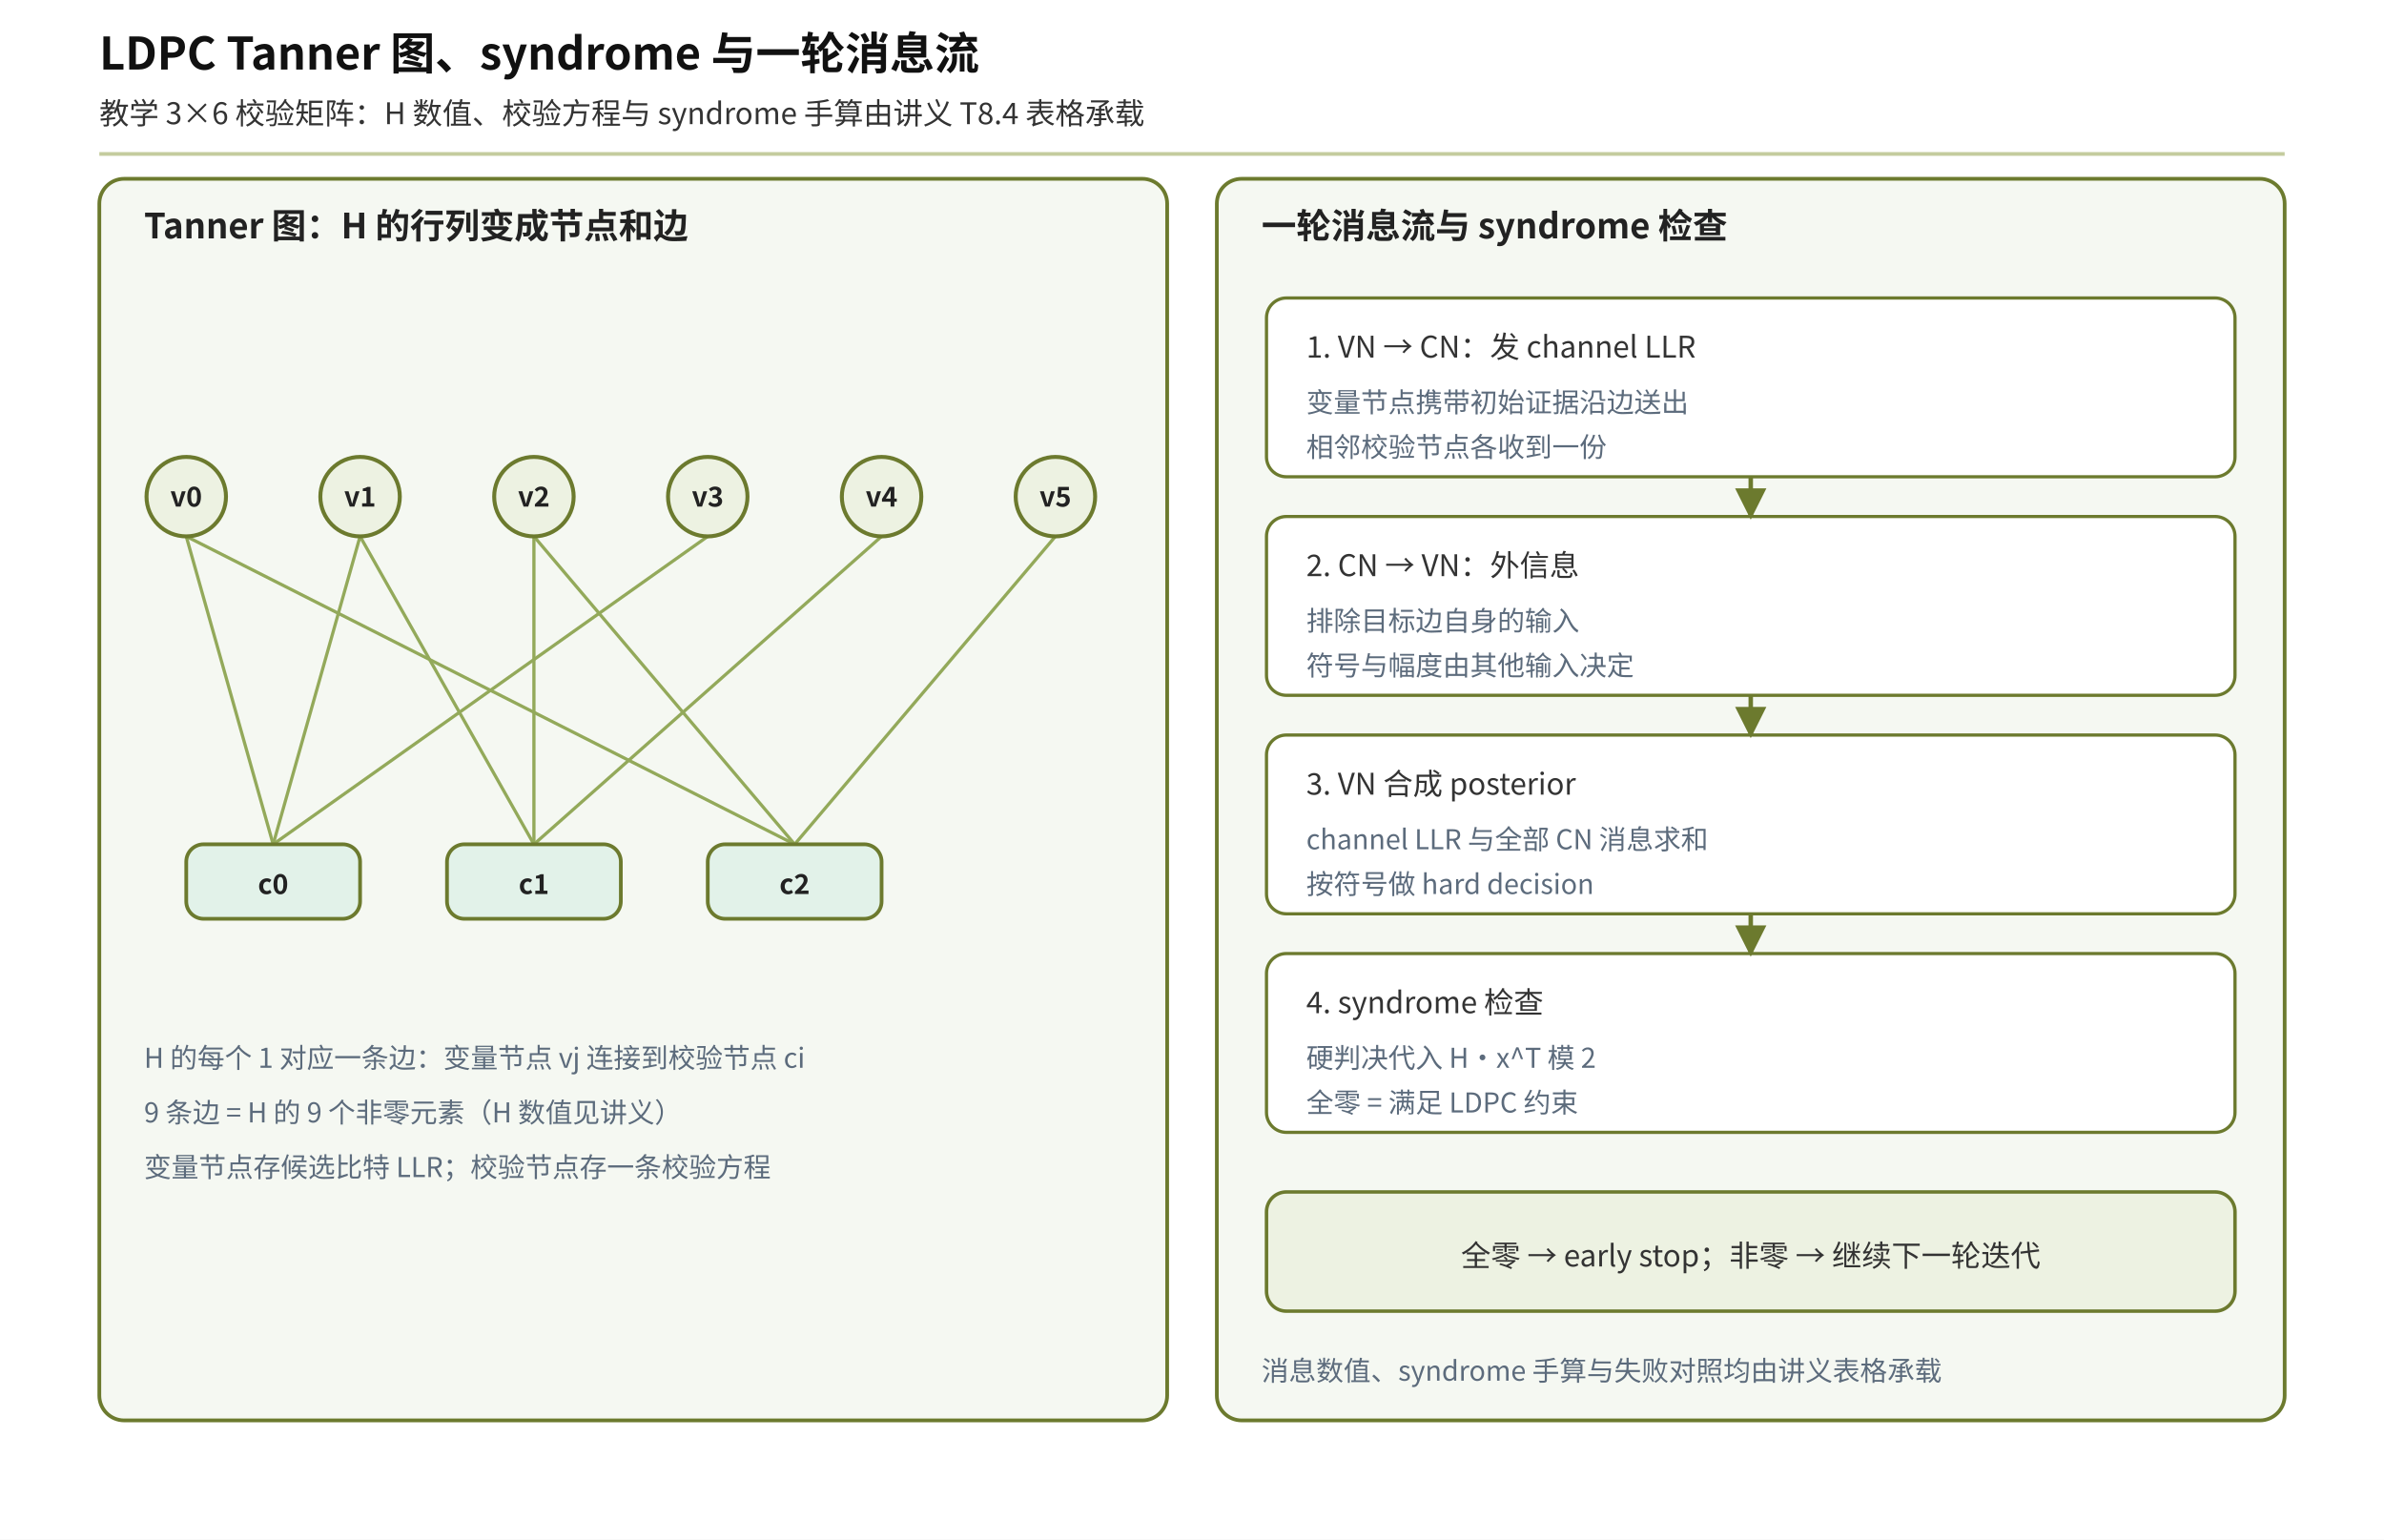
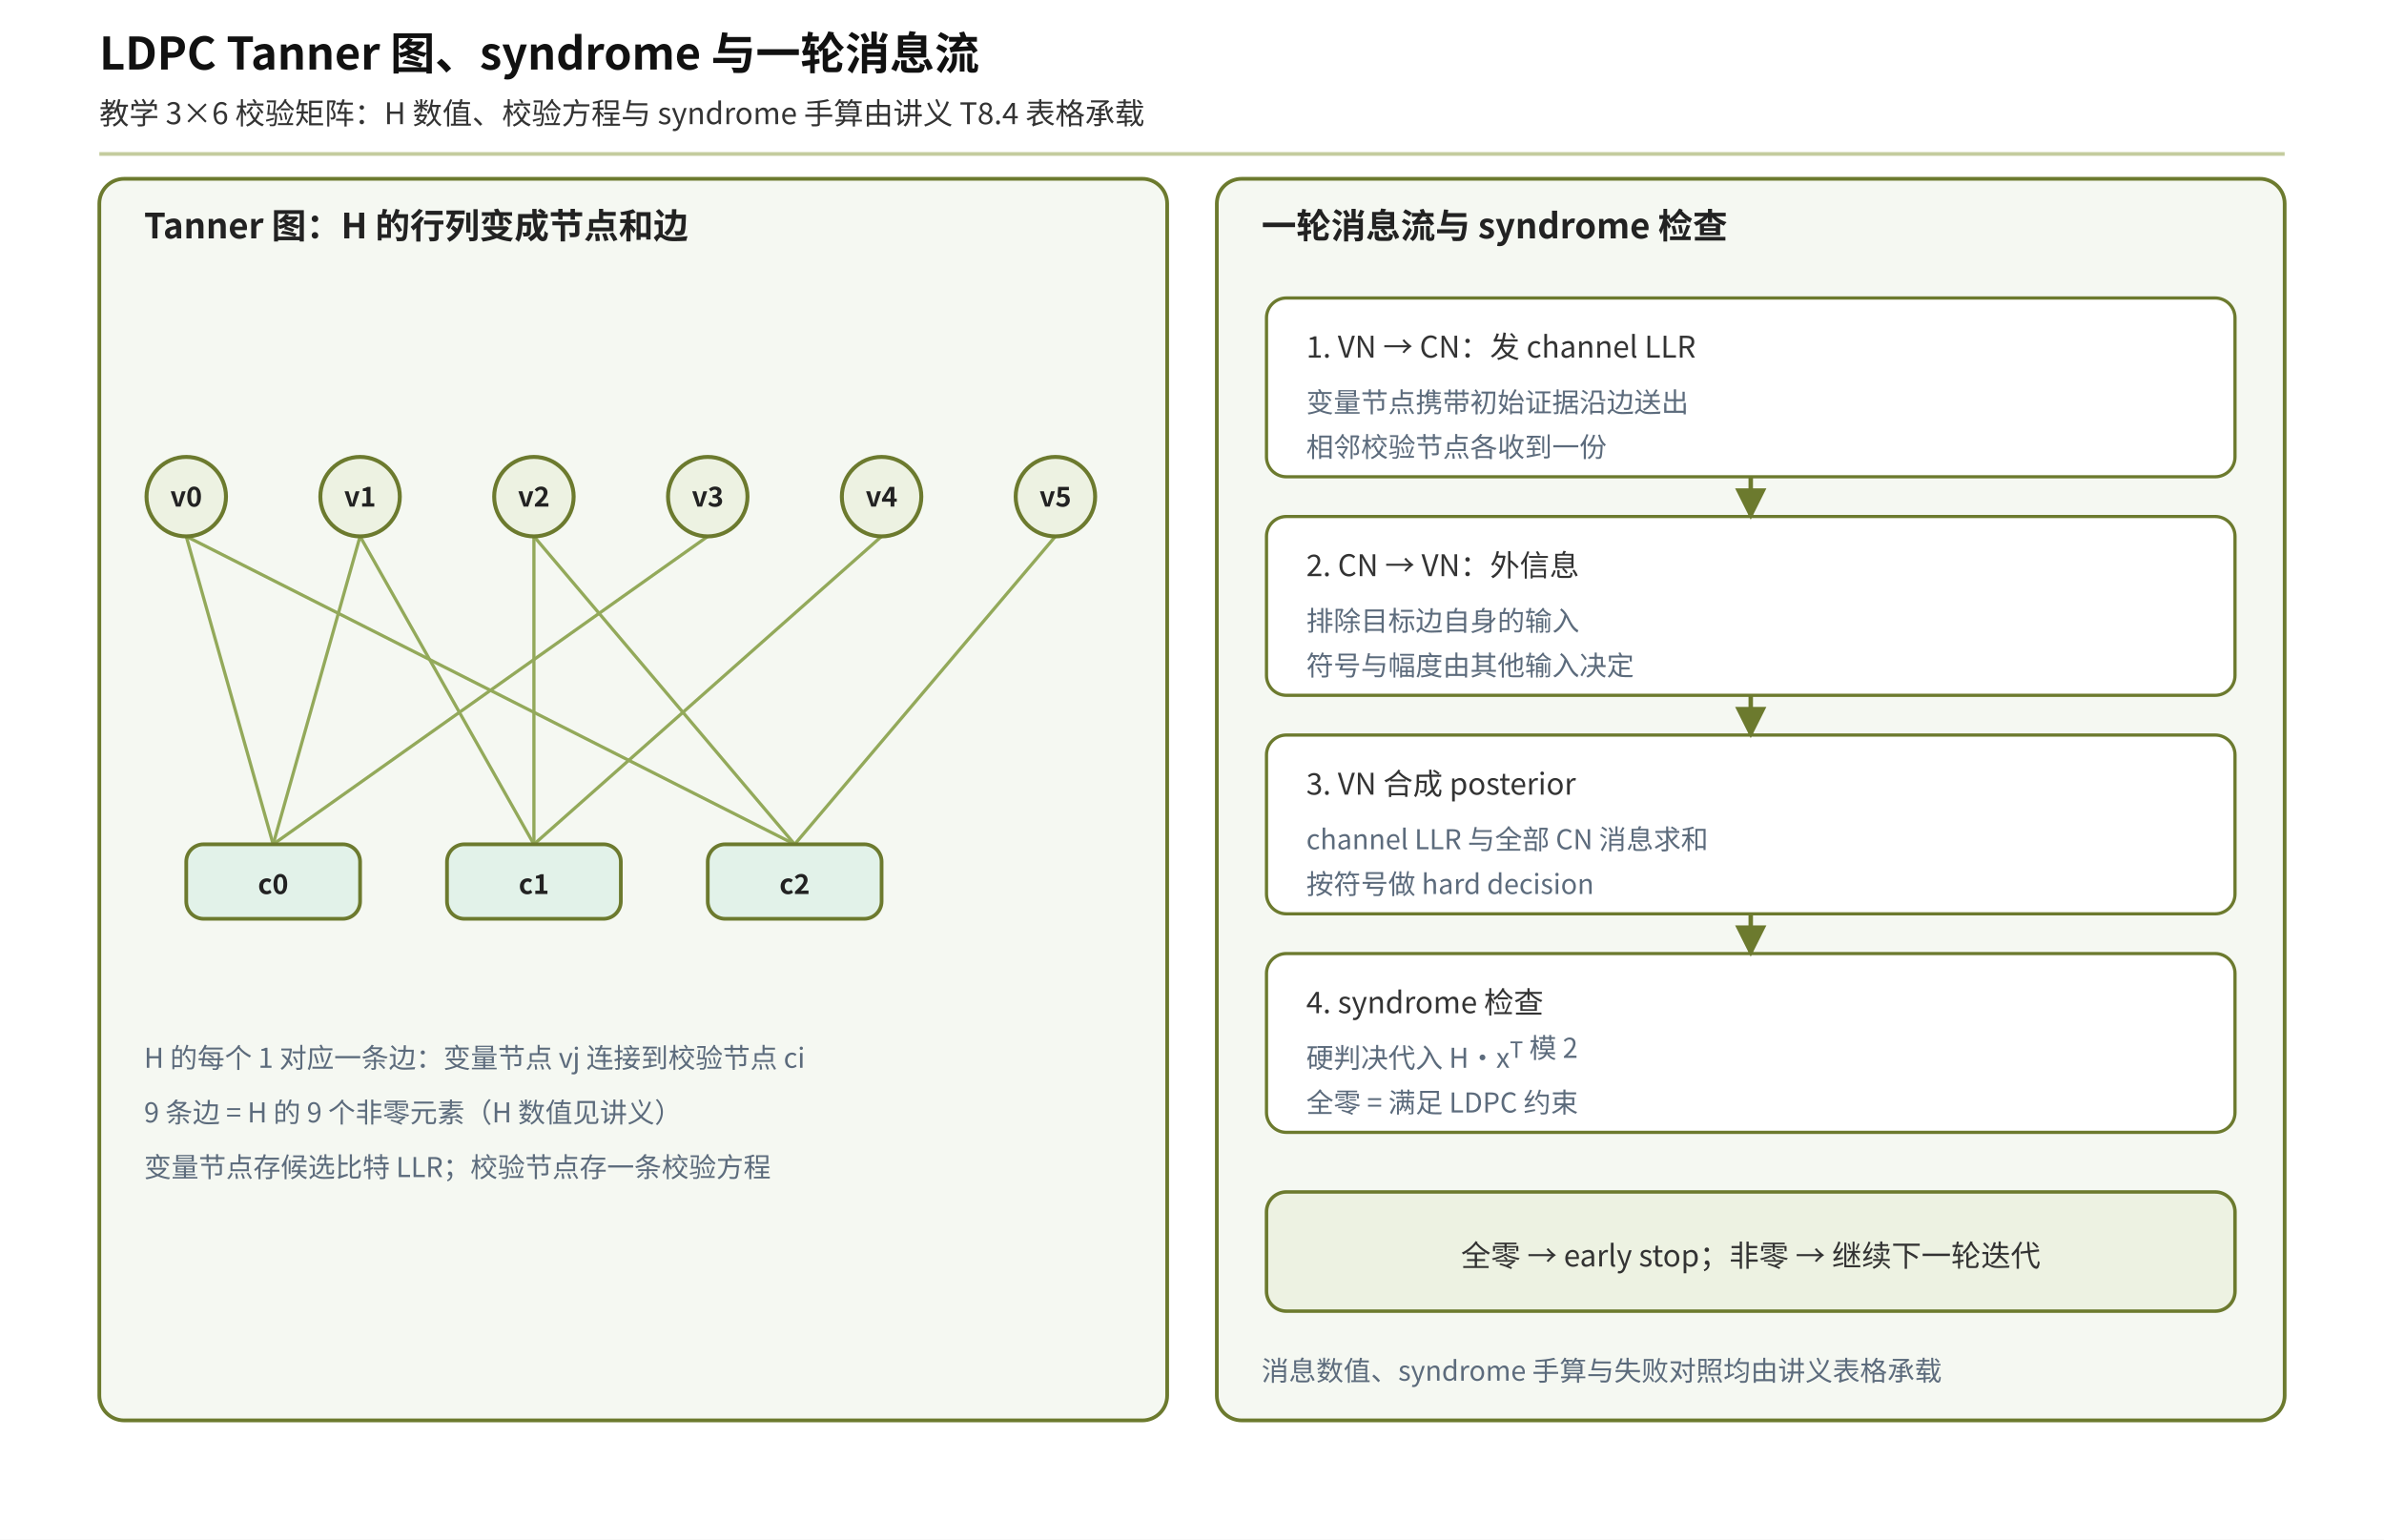
<svg xmlns="http://www.w3.org/2000/svg" viewBox="0 0 960 620" width="960" height="620" role="img">
  <rect width="960" height="620" fill="#ffffff" />
  <defs>
    <marker id="arrow" viewBox="0 0 10 10" refX="9" refY="5" markerWidth="7" markerHeight="7" orient="auto-start-reverse">
      <path d="M 0 0 L 10 5 L 0 10 z" fill="#6C7A2E" />
    </marker>
  </defs>
  <style>
    .title { font-family: "Noto Sans CJK SC", "Droid Sans Fallback", sans-serif; font-size: 18px; font-weight: bold; fill: #111; }
    .label { font-family: "Noto Sans CJK SC", "Droid Sans Fallback", sans-serif; font-size: 14px; font-weight: bold; fill: #222; }
    .small { font-family: "Noto Sans CJK SC", "Droid Sans Fallback", sans-serif; font-size: 12px; fill: #333; }
    .note  { font-family: "Noto Sans CJK SC", "Droid Sans Fallback", sans-serif; font-size: 11px; fill: #5C6B7C; }
    .node  { font-family: "Noto Sans CJK SC", "Droid Sans Fallback", sans-serif; font-size: 11px; font-weight: bold; fill: #222; }
  </style>
  <text x="40" y="28" class="title">LDPC Tanner 图、syndrome 与一轮消息流</text>
  <text x="40" y="50" class="small">教学 3×6 校验矩阵：H 数值、校验方程与 syndrome 手算由讲义 T8.4 表格承载</text>
  <line x1="40" y1="62" x2="920" y2="62" stroke="#C4CC9E" stroke-width="1.5" />
  <rect x="40" y="72" width="430" height="500" rx="10" fill="#F5F8F2" stroke="#6C7A2E" stroke-width="1.5" />
  <text x="58" y="96" class="label">Tanner 图：H 的行列变成节点和边</text>
  <line x1="75" y1="216" x2="110" y2="340" stroke="#93A95A" stroke-width="1.3" />
  <line x1="145" y1="216" x2="110" y2="340" stroke="#93A95A" stroke-width="1.3" />
  <line x1="285" y1="216" x2="110" y2="340" stroke="#93A95A" stroke-width="1.3" />
  <line x1="145" y1="216" x2="215" y2="340" stroke="#93A95A" stroke-width="1.3" />
  <line x1="215" y1="216" x2="215" y2="340" stroke="#93A95A" stroke-width="1.3" />
  <line x1="355" y1="216" x2="215" y2="340" stroke="#93A95A" stroke-width="1.3" />
  <line x1="75" y1="216" x2="320" y2="340" stroke="#93A95A" stroke-width="1.3" />
  <line x1="215" y1="216" x2="320" y2="340" stroke="#93A95A" stroke-width="1.3" />
  <line x1="425" y1="216" x2="320" y2="340" stroke="#93A95A" stroke-width="1.3" />
  <circle cx="75" cy="200" r="16" fill="#EDF2E2" stroke="#6C7A2E" stroke-width="1.6" />
  <text x="75" y="204" text-anchor="middle" class="node">v0</text>
  <circle cx="145" cy="200" r="16" fill="#EDF2E2" stroke="#6C7A2E" stroke-width="1.6" />
  <text x="145" y="204" text-anchor="middle" class="node">v1</text>
  <circle cx="215" cy="200" r="16" fill="#EDF2E2" stroke="#6C7A2E" stroke-width="1.6" />
  <text x="215" y="204" text-anchor="middle" class="node">v2</text>
  <circle cx="285" cy="200" r="16" fill="#EDF2E2" stroke="#6C7A2E" stroke-width="1.6" />
  <text x="285" y="204" text-anchor="middle" class="node">v3</text>
  <circle cx="355" cy="200" r="16" fill="#EDF2E2" stroke="#6C7A2E" stroke-width="1.6" />
  <text x="355" y="204" text-anchor="middle" class="node">v4</text>
  <circle cx="425" cy="200" r="16" fill="#EDF2E2" stroke="#6C7A2E" stroke-width="1.6" />
  <text x="425" y="204" text-anchor="middle" class="node">v5</text>
  <rect x="75" y="340" width="70" height="30" rx="7" fill="#E2F2E9" stroke="#6C7A2E" stroke-width="1.5" />
  <text x="110" y="360" text-anchor="middle" class="node">c0</text>
  <rect x="180" y="340" width="70" height="30" rx="7" fill="#E2F2E9" stroke="#6C7A2E" stroke-width="1.5" />
  <text x="215" y="360" text-anchor="middle" class="node">c1</text>
  <rect x="285" y="340" width="70" height="30" rx="7" fill="#E2F2E9" stroke="#6C7A2E" stroke-width="1.5" />
  <text x="320" y="360" text-anchor="middle" class="node">c2</text>
  <text x="58" y="430" class="note">H 的每个 1 对应一条边：变量节点 vj 连接到校验节点 ci</text>
  <text x="58" y="452" class="note">9 条边 = H 的 9 个非零元素（H 数值见讲义）</text>
  <text x="58" y="474" class="note">变量节点存候选比特 LLR；校验节点存一条校验方程</text>
  <rect x="490" y="72" width="430" height="500" rx="10" fill="#F5F8F2" stroke="#6C7A2E" stroke-width="1.5" />
  <text x="508" y="96" class="label">一轮消息流与 syndrome 检查</text>
  <rect x="510" y="120" width="390" height="72" rx="8" fill="#FFFFFF" stroke="#6C7A2E" stroke-width="1.3" />
  <text x="526" y="144" class="small">1. VN → CN：发 channel LLR</text>
  <text x="526" y="166" class="note">变量节点携带初始证据沿边送出</text>
  <text x="526" y="184" class="note">相邻校验节点各收到一份</text>
  <rect x="510" y="208" width="390" height="72" rx="8" fill="#FFFFFF" stroke="#6C7A2E" stroke-width="1.3" />
  <text x="526" y="232" class="small">2. CN → VN：外信息</text>
  <text x="526" y="254" class="note">排除目标边自身的输入</text>
  <text x="526" y="272" class="note">符号与幅度由其他输入决定</text>
  <rect x="510" y="296" width="390" height="72" rx="8" fill="#FFFFFF" stroke="#6C7A2E" stroke-width="1.3" />
  <text x="526" y="320" class="small">3. VN 合成 posterior</text>
  <text x="526" y="342" class="note">channel LLR 与全部 CN 消息求和</text>
  <text x="526" y="360" class="note">按符号做 hard decision</text>
  <rect x="510" y="384" width="390" height="72" rx="8" fill="#FFFFFF" stroke="#6C7A2E" stroke-width="1.3" />
  <text x="526" y="408" class="small">4. syndrome 检查</text>
-   <text x="526" y="430" class="note">硬判决代入 H·x^T 模 2</text>
+   <text x="526" y="430" class="note">硬判决代入 H·x<tspan dy="-4" font-size="9">T</tspan> 模 2</text>
  <text x="526" y="448" class="note">全零 = 满足 LDPC 约束</text>
  <path d="M 705 192 L 705 208" stroke="#6C7A2E" stroke-width="1.8" marker-end="url(#arrow)" />
  <path d="M 705 280 L 705 296" stroke="#6C7A2E" stroke-width="1.8" marker-end="url(#arrow)" />
  <path d="M 705 368 L 705 384" stroke="#6C7A2E" stroke-width="1.8" marker-end="url(#arrow)" />
  <rect x="510" y="480" width="390" height="48" rx="8" fill="#EDF2E2" stroke="#6C7A2E" stroke-width="1.4" />
  <text x="705" y="510" text-anchor="middle" class="small">全零 → early stop；非零 → 继续下一轮迭代</text>
  <text x="508" y="556" class="note">消息数值、syndrome 手算与失败对照均由讲义表格承载</text>
</svg>
